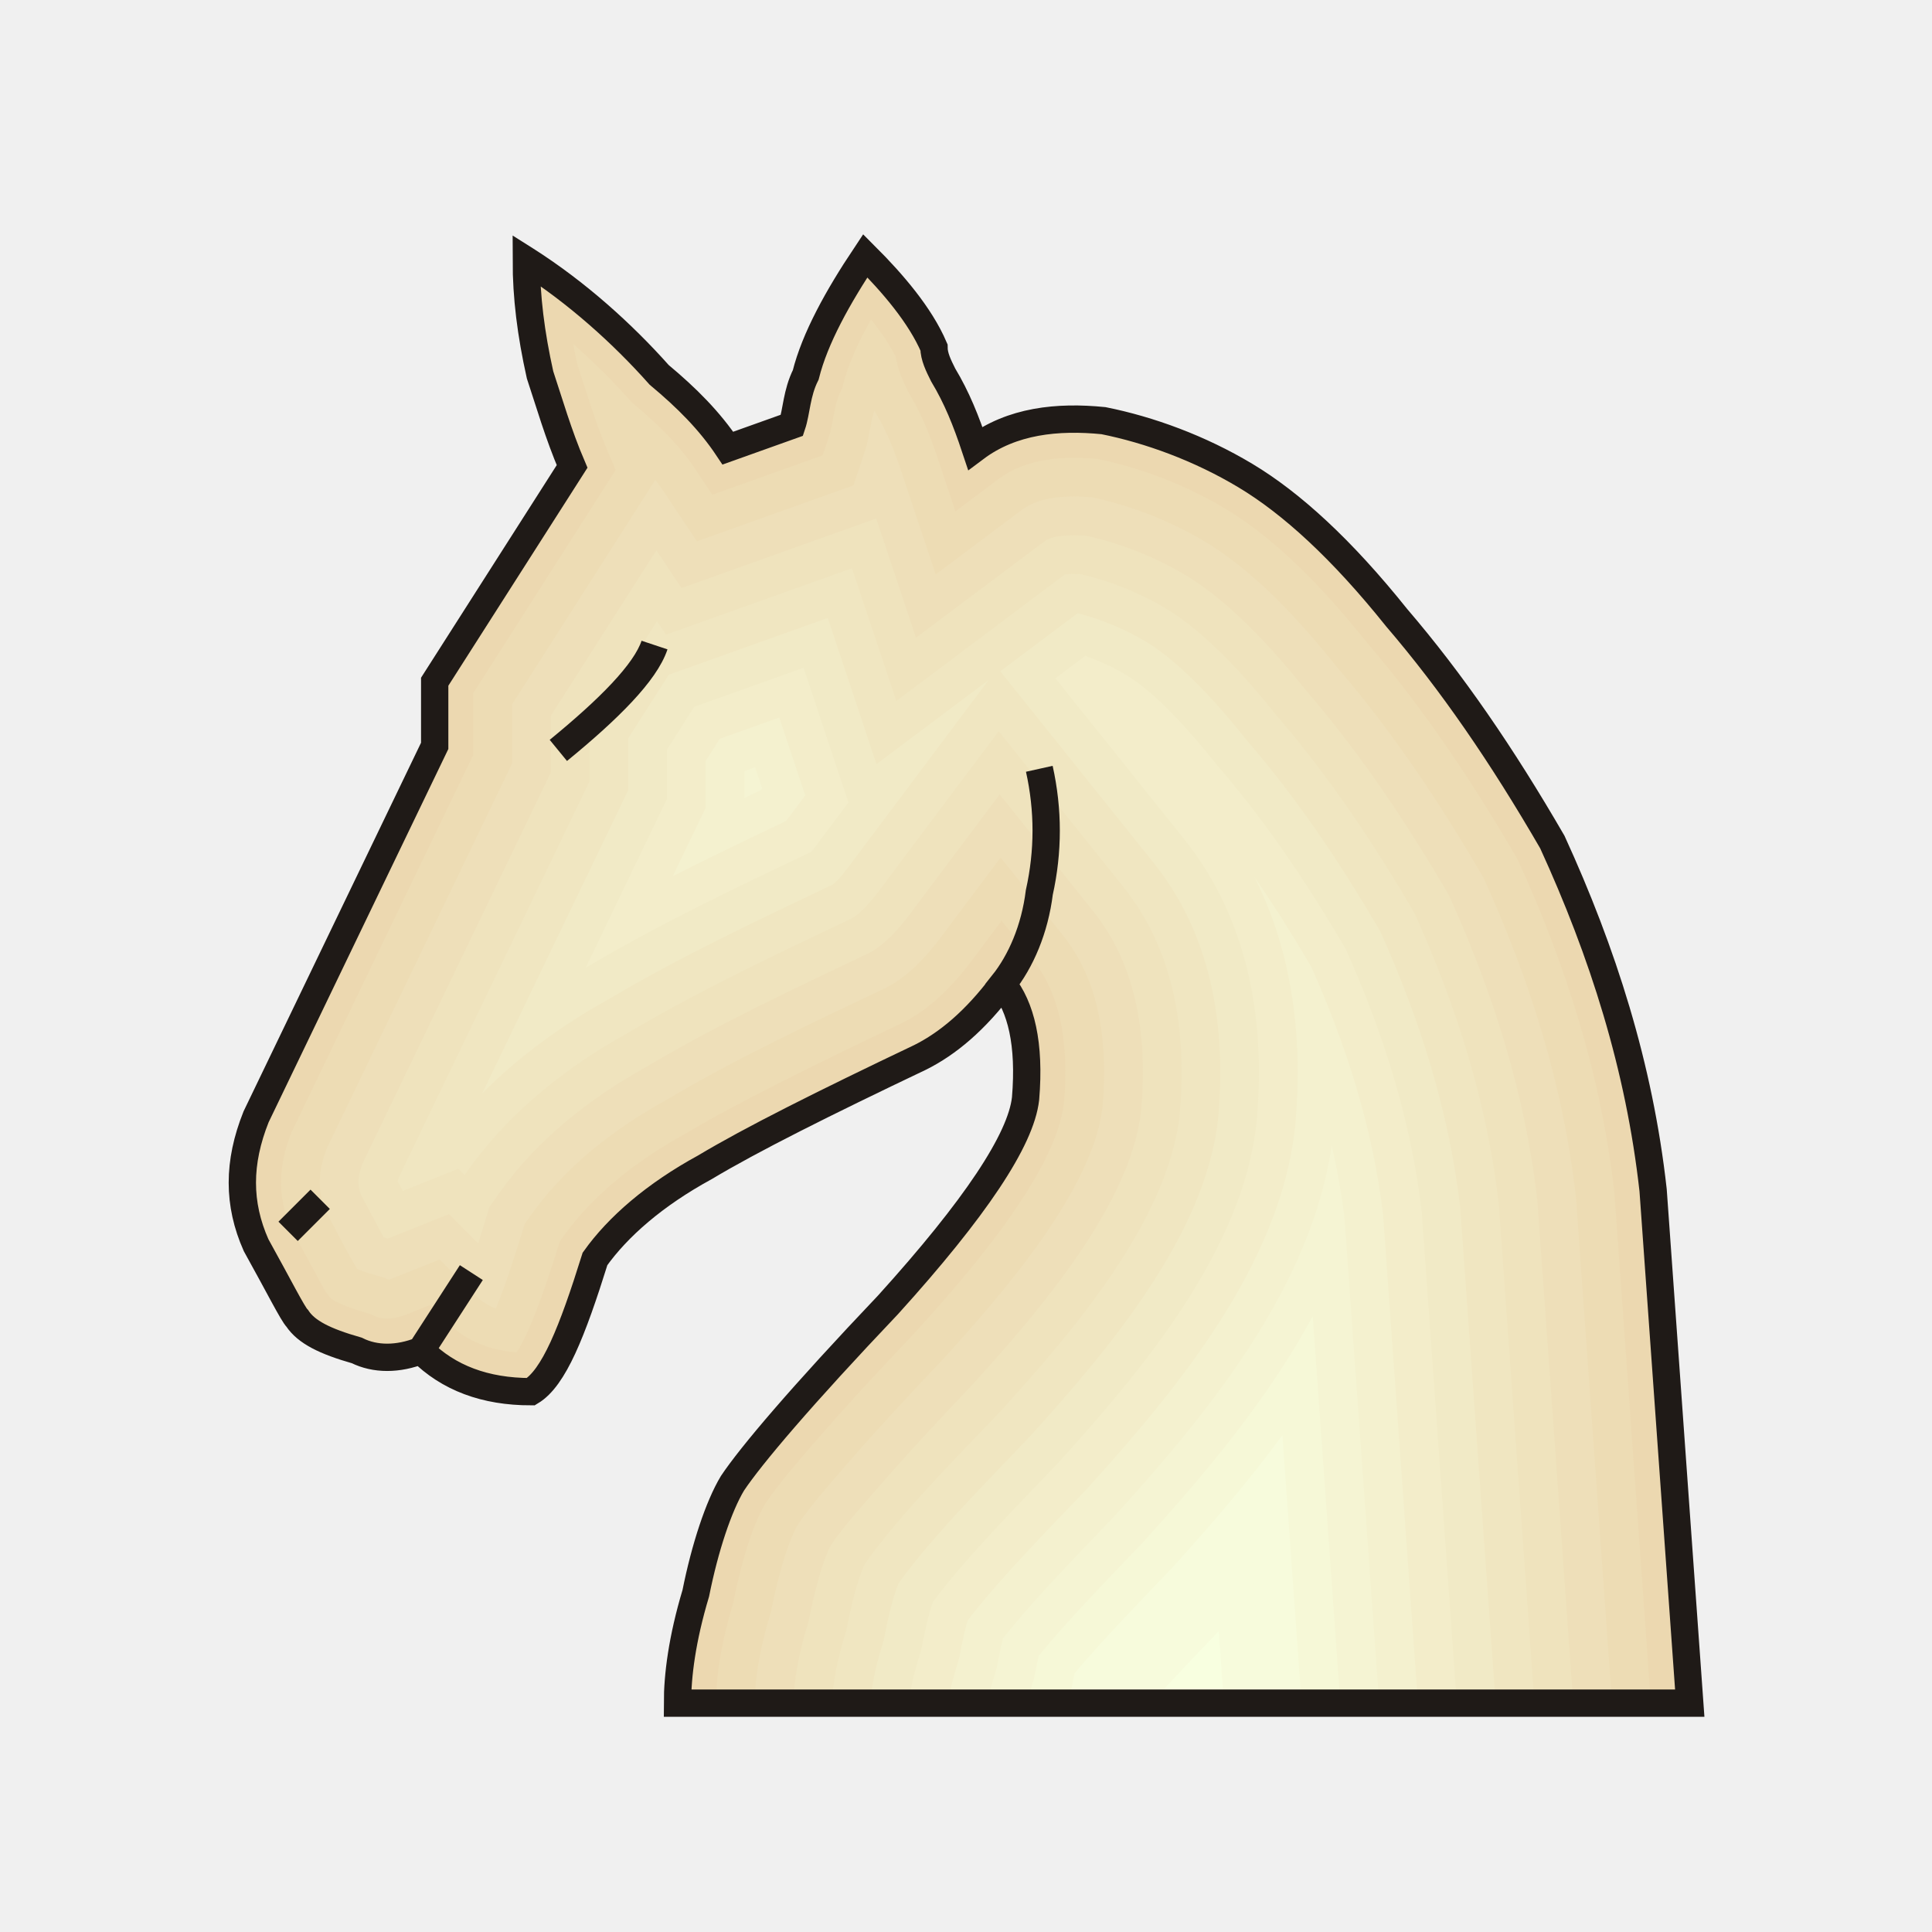
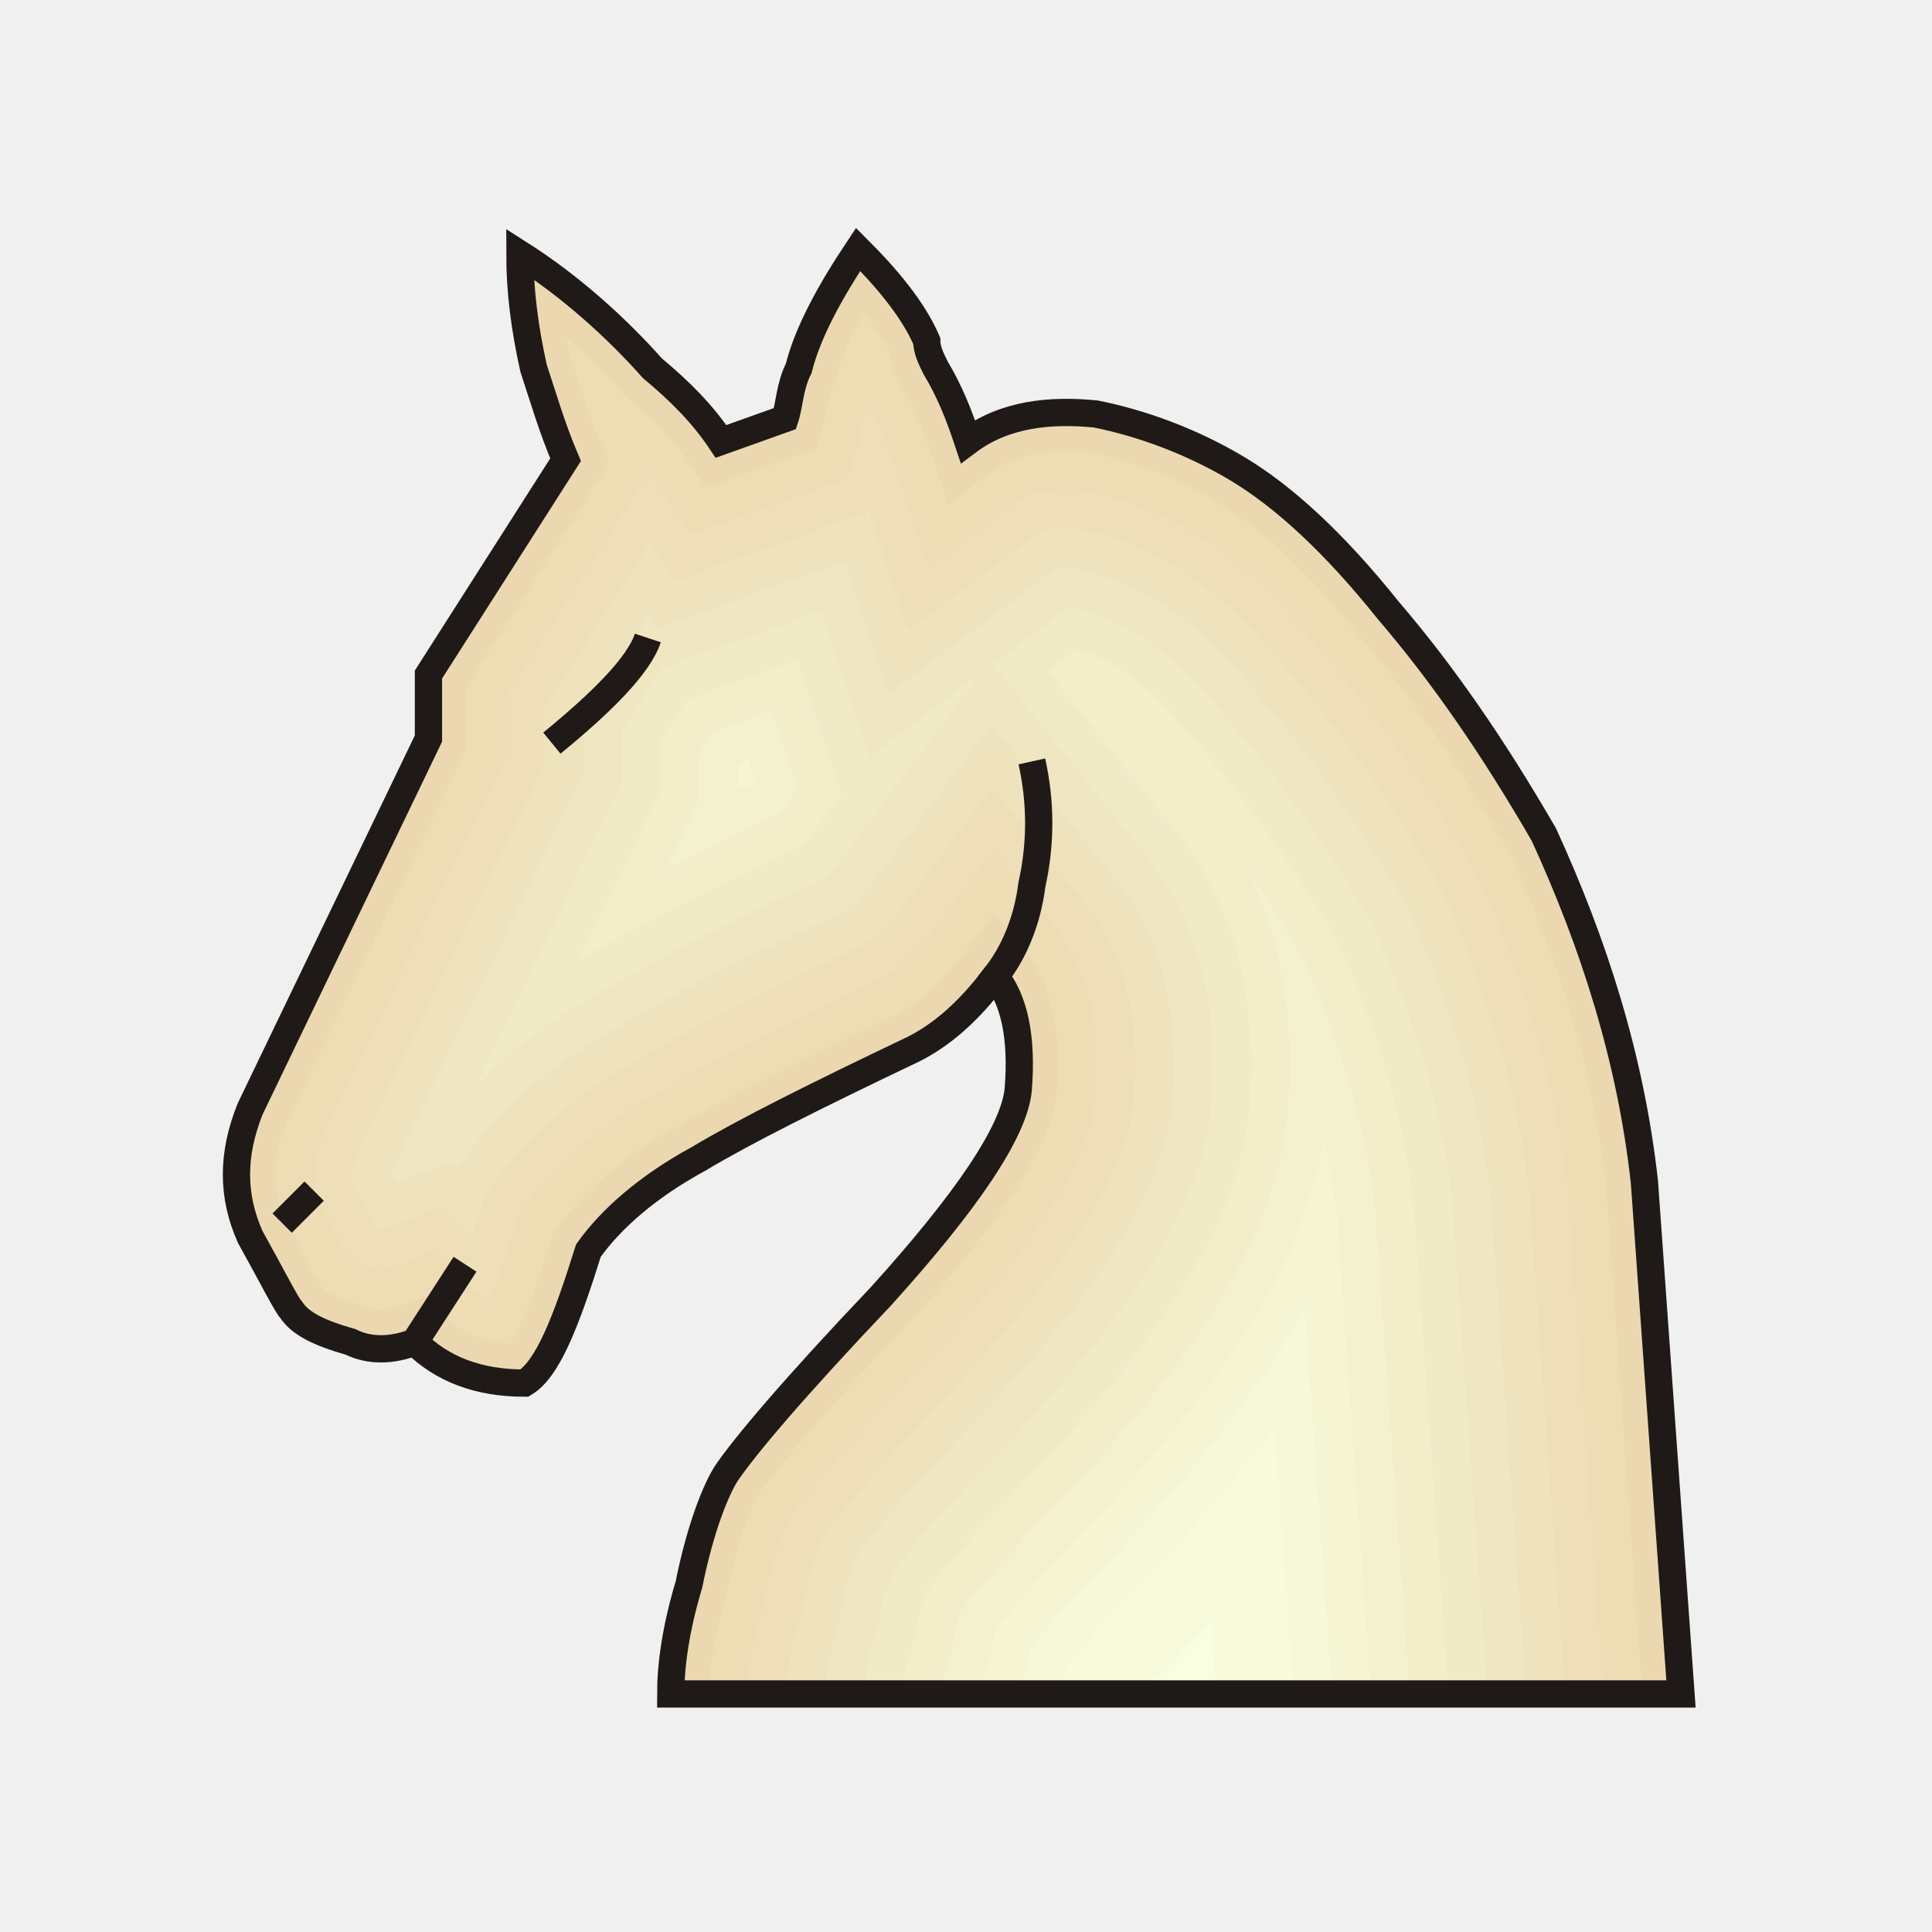
- <svg xmlns="http://www.w3.org/2000/svg" xml:space="preserve" width="99.802mm" height="99.802mm" style="shape-rendering:geometricPrecision; text-rendering:geometricPrecision; image-rendering:optimizeQuality; fill-rule:evenodd; clip-rule:evenodd" viewBox="0 0 99.802 99.802" id="svg5146" version="1.1">
-   <defs id="defs5148">
-     <style type="text/css" id="style5150">
-    
-     .str1 {stroke:white;stroke-width:0.076}
-     .str0 {stroke:#1F1A17;stroke-width:1.411}
-     .fil12 {fill:none}
- 
-     .fil0 {fill:#ECD8B0}
-     .fil1 {fill:#EDDCB4}
-     .fil2 {fill:#EEDFB9}
-     .fil3 {fill:#EFE3BD}
-     .fil4 {fill:#F0E6C1}
-     .fil5 {fill:#F1EAC6}
-     .fil6 {fill:#F3EDCA}
-     .fil7 {fill:#F4F1CF}
-     .fil8 {fill:#F5F4D3}
-     .fil9 {fill:#F6F8D7}
-     .fil10 {fill:#F7FBDC}
-     .fil11 {fill:#F8FFE0}
-    
-   </style>
-   </defs>
-   <g id="Layer_x0020_1">
-     <g id="_57715808">
-       <path id="_57149544" class="fil0" d="M34.995 87.979c0,-1.42 0.237,-3.313 0.946,-5.679 0.473,-2.366 1.183,-4.495 1.893,-5.678 0.946,-1.42 3.549,-4.496 8.044,-9.228 4.496,-4.969 6.862,-8.518 7.098,-10.647 0.237,-2.839 -0.236,-4.732 -1.183,-5.915l0 0c-1.419,1.893 -2.839,3.076 -4.259,3.785 -4.969,2.366 -8.754,4.259 -11.12,5.679 -2.603,1.42 -4.496,3.076 -5.679,4.732 -1.183,3.785 -2.13,6.152 -3.313,6.861 -2.365,0 -4.259,-0.71 -5.678,-2.13l0 0c-1.183,0.473 -2.366,0.473 -3.313,0 -1.657,-0.473 -2.603,-0.946 -3.076,-1.656 -0.237,-0.237 -0.946,-1.657 -2.129,-3.786 -0.946,-2.13 -0.946,-4.259 0,-6.625l9.227 -19.165 0 -3.313 7.098 -11.121c-0.71,-1.656 -1.183,-3.313 -1.656,-4.732 -0.473,-2.13 -0.71,-4.023 -0.71,-5.916 2.602,1.657 4.969,3.786 6.861,5.916 1.42,1.183 2.603,2.365 3.549,3.785l3.312 -1.183c0.236,-0.71 0.236,-1.656 0.71,-2.602 0.474,-1.893 1.656,-4.023 3.076,-6.152 1.42,1.42 2.839,3.076 3.549,4.732 0,0.473 0.237,0.946 0.473,1.42 0.71,1.183 1.183,2.365 1.657,3.785 1.893,-1.42 4.259,-1.656 6.625,-1.42 2.365,0.474 4.968,1.42 7.335,2.84 2.365,1.419 4.968,3.785 7.808,7.335 2.84,3.313 5.442,7.098 8.045,11.594 2.602,5.679 4.496,11.594 5.205,17.982l1.893 26.5 -52.291 0z" />
-       <g id="g5156">
-         <path id="_41546688" class="fil1" d="M85.28 87.979l-1.88 -26.318c-0.675,-6.034 -2.477,-11.737 -4.992,-17.245 -2.286,-3.94 -4.816,-7.749 -7.785,-11.212l-0.022 -0.026 -0.021 -0.026c-1.999,-2.499 -4.507,-5.209 -7.275,-6.869 -2.004,-1.202 -4.309,-2.103 -6.602,-2.574 -1.752,-0.164 -3.672,-0.054 -5.129,1.039l-2.22 1.665 -0.878 -2.632c-0.395,-1.184 -0.83,-2.316 -1.474,-3.389l-0.04 -0.067 -0.035 -0.07c-0.297,-0.596 -0.553,-1.158 -0.646,-1.796 -0.322,-0.661 -0.779,-1.324 -1.284,-1.952 -0.619,1.092 -1.165,2.251 -1.438,3.34l-0.053 0.213 -0.098 0.197c-0.324,0.648 -0.359,1.613 -0.601,2.339l-0.307 0.924 -5.701 2.036 -0.866 -1.3c-0.863,-1.295 -1.975,-2.366 -3.166,-3.358l-0.115 -0.096 -0.1 -0.112c-0.908,-1.022 -1.895,-2.006 -2.942,-2.922 0.066,0.354 0.138,0.708 0.215,1.061 0.498,1.504 0.938,3.015 1.564,4.476l0.417 0.972 -7.353 11.52 0 3.185 -9.395 19.512c-0.665,1.693 -0.765,3.247 -0.039,4.933 0.427,0.771 0.845,1.547 1.266,2.322 0.171,0.315 0.372,0.724 0.575,1.03l0.049 0.049 0.11 0.165c0.213,0.32 1.616,0.744 1.96,0.842l0.179 0.051 0.167 0.083c0.509,0.255 1.171,0.133 1.675,-0.068l1.225 -0.49 0.933 0.933c0.978,0.979 2.199,1.405 3.523,1.514 0.805,-1.147 1.884,-4.596 2.144,-5.429l0.095 -0.305 0.186 -0.26c1.594,-2.232 3.924,-3.998 6.312,-5.306 1.515,-0.907 3.099,-1.733 4.673,-2.532 2.171,-1.103 4.366,-2.161 6.564,-3.208 1.426,-0.717 2.59,-1.926 3.537,-3.188l1.548 -2.065 1.613 2.015c1.621,2.026 1.822,4.845 1.615,7.331l-0.002 0.027 -0.003 0.027c-0.411,3.705 -5.193,9.106 -7.603,11.769l-0.016 0.018 -0.017 0.018c-1.798,1.893 -3.583,3.813 -5.291,5.787 -0.841,0.972 -1.792,2.061 -2.512,3.131 -0.775,1.317 -1.328,3.525 -1.624,5.002l-0.018 0.092 -0.027 0.09c-0.485,1.618 -0.862,3.407 -0.862,5.104l48.285 0z" />
-         <path id="_56987992" class="fil2" d="M83.275 87.979l-1.867 -26.135c-0.651,-5.775 -2.379,-11.235 -4.779,-16.509 -2.211,-3.804 -4.657,-7.485 -7.524,-10.829l-0.044 -0.052 -0.043 -0.053c-1.837,-2.297 -4.196,-4.876 -6.742,-6.404 -1.779,-1.068 -3.831,-1.876 -5.868,-2.308 -1.184,-0.102 -2.656,-0.076 -3.634,0.657l-4.439 3.33 -1.756 -5.265c-0.347,-1.04 -0.726,-2.05 -1.292,-2.992l-0.081 -0.134 -0.037 -0.074c-0.16,0.414 -0.304,1.531 -0.465,2.015l-0.615 1.849 -8.089 2.889 -1.732 -2.599c-0.132,-0.198 -0.271,-0.389 -0.416,-0.576l-7.399 11.592 0 3.058 -9.559 19.854c-0.438,1.141 -0.537,2.127 -0.07,3.266 0.521,0.955 1.055,2.058 1.617,2.974l0.023 0.022 0.003 0.004c0.318,0.143 0.798,0.278 1.062,0.353l0.359 0.102 0.181 0.09c0.066,-0.014 0.143,-0.042 0.189,-0.06l2.45 -0.981 1.865 1.866c0.308,0.308 0.659,0.523 1.037,0.67 0.532,-1.255 1.084,-3.056 1.307,-3.768l0.191 -0.611 0.372 -0.521c1.766,-2.472 4.298,-4.425 6.945,-5.879 3.576,-2.139 7.587,-4.008 11.35,-5.8 1.125,-0.571 2.073,-1.599 2.818,-2.592l3.097 -4.13 3.226 4.03c1.967,2.457 2.299,5.715 2.046,8.747l-0.005 0.054 -0.006 0.054c-0.477,4.307 -5.303,9.791 -8.107,12.89l-0.033 0.036 -0.034 0.035c-1.776,1.87 -3.54,3.768 -5.228,5.719 -0.771,0.891 -1.662,1.903 -2.329,2.886 -0.627,1.098 -1.117,3.129 -1.358,4.332l-0.037 0.184 -0.054 0.18c-0.427,1.425 -0.778,3.034 -0.778,4.53l44.28 0z" />
-         <path id="_42679336" class="fil3" d="M81.27 87.979l-1.853 -25.951c-0.627,-5.516 -2.281,-10.733 -4.566,-15.773 -2.136,-3.667 -4.498,-7.221 -7.263,-10.446l-0.066 -0.077 -0.064 -0.08c-1.674,-2.092 -3.887,-4.544 -6.209,-5.938 -1.552,-0.931 -3.348,-1.646 -5.126,-2.038 -0.652,-0.047 -1.703,-0.059 -2.146,0.273l-6.659 4.996 -2.055 -6.161 -10.058 3.592 -1.298 -1.948 -5.451 8.54 0 2.93 -9.722 20.191c-0.219,0.583 -0.302,1.046 -0.09,1.626 0.39,0.719 0.776,1.481 1.179,2.202 0.076,0.022 0.15,0.043 0.218,0.063l3.15 -1.261 1.511 1.511c0.121,-0.386 0.227,-0.732 0.308,-0.992l0.286 -0.916 0.558 -0.781c1.937,-2.712 4.675,-4.852 7.577,-6.452 3.616,-2.16 7.656,-4.047 11.46,-5.858 0.817,-0.422 1.567,-1.283 2.104,-1.999l4.646 -6.195 4.839 6.045c2.308,2.883 2.776,6.591 2.478,10.163l-0.007 0.081 -0.009 0.081c-0.542,4.885 -5.428,10.492 -8.612,14.012l-0.049 0.054 -0.05 0.053c-1.755,1.847 -3.498,3.723 -5.166,5.65 -0.698,0.807 -1.524,1.738 -2.139,2.631 -0.482,0.891 -0.913,2.737 -1.1,3.671l-0.055 0.276 -0.081 0.27c-0.369,1.23 -0.693,2.663 -0.693,3.955l40.275 0z" />
-         <path id="_55533456" class="fil4" d="M79.265 87.979l-1.84 -25.766c-0.603,-5.258 -2.183,-10.232 -4.354,-15.04 -2.061,-3.53 -4.339,-6.956 -7.002,-10.063l-0.088 -0.103 -0.085 -0.106c-1.507,-1.884 -3.582,-4.215 -5.676,-5.472 -1.327,-0.796 -2.866,-1.417 -4.389,-1.769 -0.277,-0.016 -0.603,-0.022 -0.823,0.015l-8.71 6.535 -2.286 -6.856 -9.605 3.43 -0.464 -0.696 -3.487 5.464 0 2.803 -9.873 20.505c-0.018,0.051 -0.034,0.104 -0.046,0.153 0.09,0.168 0.18,0.338 0.271,0.507l2.866 -1.147 0.326 0.326 0.228 -0.319c2.107,-2.95 5.051,-5.28 8.209,-7.024 3.654,-2.179 7.719,-4.084 11.56,-5.913 0.493,-0.267 1.086,-0.992 1.399,-1.41l6.194 -8.261 6.452 8.061c2.643,3.301 3.252,7.477 2.91,11.579l-0.009 0.108 -0.012 0.108c-0.604,5.443 -5.566,11.209 -9.117,15.133l-0.065 0.072 -0.067 0.07c-2.061,2.169 -5.262,5.376 -7.013,7.899 -0.39,0.814 -0.714,2.236 -0.88,3.067l-0.074 0.368 -0.108 0.36c-0.309,1.032 -0.609,2.294 -0.609,3.381l36.27 0z" />
-         <path id="_56601232" class="fil5" d="M77.26 87.979l-1.827 -25.581c-0.579,-4.999 -2.084,-9.733 -4.142,-14.307 -1.986,-3.394 -4.179,-6.691 -6.741,-9.68l-0.111 -0.129 -0.106 -0.133c-1.338,-1.672 -3.281,-3.889 -5.144,-5.006 -1.064,-0.638 -2.296,-1.151 -3.521,-1.465l-3.997 2.998 7.929 9.906c2.975,3.716 3.728,8.367 3.341,12.995l-0.011 0.136 -0.015 0.135c-0.664,5.986 -5.715,11.937 -9.622,16.255l-0.081 0.09 -0.084 0.088c-1.953,2.056 -4.987,5.092 -6.707,7.502 -0.299,0.718 -0.535,1.778 -0.676,2.479l-0.092 0.46 -0.135 0.45c-0.249,0.829 -0.525,1.93 -0.525,2.806l32.265 0zm-26.19 -52.851l-5.793 4.346 -2.518 -7.55 -8.212 2.933 -2.092 3.278 0 2.675 -7.547 15.675c1.914,-1.935 4.16,-3.553 6.531,-4.866 3.668,-2.185 7.731,-4.096 11.589,-5.933 0.251,-0.188 0.595,-0.628 0.766,-0.855l7.277 -9.704z" />
-         <path id="_56990032" class="fil6" d="M75.254 87.979l-1.814 -25.394c-0.555,-4.742 -1.986,-9.235 -3.931,-13.577 -1.911,-3.257 -4.019,-6.427 -6.479,-9.296l-0.133 -0.155 -0.128 -0.159c-1.163,-1.455 -2.986,-3.566 -4.611,-4.541 -0.641,-0.385 -1.362,-0.718 -2.1,-0.974l-1.538 1.154 6.639 8.295c3.304,4.128 4.203,9.261 3.773,14.411l-0.014 0.163 -0.018 0.162c-0.722,6.515 -5.873,12.675 -10.127,17.376l-0.098 0.108 -0.1 0.106c-1.9,2 -4.654,4.762 -6.384,7.095 -0.212,0.594 -0.377,1.347 -0.488,1.901l-0.111 0.552 -0.162 0.539c-0.186,0.619 -0.441,1.575 -0.441,2.232l28.26 0zm-31.426 -46.528l-2.32 -6.957 -5.644 2.016 -1.41 2.209 0 2.548 -4.2 8.724c0.062,-0.035 0.125,-0.07 0.187,-0.105 3.626,-2.158 7.621,-4.051 11.442,-5.869 0.112,-0.122 0.225,-0.271 0.309,-0.384l1.635 -2.181z" />
-         <path id="_41732600" class="fil7" d="M73.249 87.979l-1.8 -25.206c-0.53,-4.484 -1.888,-8.738 -3.72,-12.848 -0.924,-1.571 -1.896,-3.123 -2.935,-4.627 1.954,3.853 2.5,8.217 2.134,12.611l-0.016 0.19 -0.021 0.189c-0.78,7.034 -6.039,13.422 -10.632,18.498l-0.114 0.126 -0.117 0.123c-1.823,1.919 -4.324,4.436 -6.037,6.666 -0.135,0.445 -0.242,0.944 -0.323,1.345l-0.129 0.644 -0.189 0.629c-0.136,0.453 -0.336,1.171 -0.356,1.657l24.254 0zm-31.65 -46.889l-1.342 -4.025 -3.075 1.098 -0.727 1.14 0 2.42 -1.703 3.537c1.947,-0.987 3.922,-1.93 5.86,-2.853l0.988 -1.317z" />
-         <path id="_57429800" class="fil8" d="M71.244 87.979l-1.787 -25.016c-0.153,-1.281 -0.378,-2.542 -0.664,-3.786 -1.068,7.268 -6.271,13.67 -11.05,18.952l-0.13 0.144 -0.134 0.141c-1.73,1.821 -3.997,4.11 -5.668,6.217 -0.071,0.277 -0.131,0.561 -0.181,0.81l-0.147 0.736 -0.216 0.719c-0.093,0.309 -0.216,0.735 -0.262,1.083l20.24 0zm-31.873 -47.25l-0.365 -1.093 -0.507 0.181 -0.045 0.07 0 1.334c0.285,-0.136 0.569,-0.272 0.853,-0.407l0.064 -0.085z" />
-         <path id="_56989456" class="fil9" d="M69.239 87.979l-1.427 -19.986c-2.275,4.217 -5.474,8.038 -8.586,11.478l-0.147 0.162 -0.15 0.159c-1.623,1.709 -3.67,3.783 -5.278,5.75 -0.022,0.1 -0.042,0.198 -0.06,0.292l-0.166 0.829 -0.243 0.809c-0.046,0.153 -0.099,0.332 -0.141,0.508l16.197 0z" />
-         <path id="_40867696" class="fil10" d="M67.234 87.979l-0.988 -13.839c-1.726,2.351 -3.635,4.57 -5.537,6.672l-0.163 0.18 -0.167 0.176c-1.507,1.587 -3.346,3.457 -4.87,5.272l-0.141 0.705 -0.25 0.833 12.116 0z" />
-         <path id="_57488720" class="fil10" d="M65.229 87.979l-0.613 -8.581c-0.797,0.938 -1.61,1.856 -2.424,2.756l-0.179 0.198 -0.184 0.194c-1.389,1.462 -3.035,3.143 -4.462,4.803l-0.056 0.281 -0.104 0.348 8.023 0z" />
-         <path id="_56348504" class="fil11" d="M63.224 87.979l-0.266 -3.719c-1.109,1.162 -2.341,2.436 -3.481,3.719l3.747 0z" />
+ <svg xmlns="http://www.w3.org/2000/svg" width="100px" height="100px" viewBox="0 0 100 100" version="1.1">
+   <g id="画板" stroke="none" stroke-width="1" fill="none" fill-rule="evenodd">
+     <g id="wn" transform="translate(12.2392, 12.9099)">
+       <path d="M22.477,74.768 C22.477,73.349 22.714,71.456 23.424,69.09 C23.897,66.724 24.607,64.595 25.317,63.411 C26.264,61.992 28.866,58.916 33.361,54.183 C37.857,49.215 40.223,45.665 40.459,43.536 C40.696,40.697 40.223,38.804 39.276,37.621 L39.276,37.621 C37.857,39.514 36.437,40.697 35.017,41.406 C30.049,43.773 26.264,45.665 23.897,47.085 C21.294,48.505 19.401,50.161 18.218,51.818 C17.035,55.603 16.089,57.969 14.906,58.679 C12.54,58.679 10.647,57.969 9.228,56.55 L9.228,56.55 C8.045,57.023 6.861,57.023 5.915,56.55 C4.258,56.077 3.312,55.603 2.839,54.894 C2.603,54.657 1.893,53.237 0.71,51.108 C-0.237,48.978 -0.237,46.849 0.71,44.483 L9.937,25.318 L9.937,22.005 L17.035,10.884 C16.326,9.228 15.852,7.572 15.379,6.152 C14.906,4.023 14.67,2.13 14.67,0.237 C17.272,1.893 19.638,4.023 21.531,6.152 C22.951,7.335 24.134,8.518 25.08,9.938 L28.393,8.755 C28.629,8.045 28.629,7.099 29.102,6.152 C29.576,4.259 30.759,2.13 32.178,1.42108547e-14 C33.598,1.42 35.017,3.076 35.728,4.732 C35.728,5.205 35.965,5.679 36.201,6.152 C36.911,7.335 37.384,8.518 37.857,9.938 C39.75,8.518 42.116,8.282 44.482,8.518 C46.848,8.992 49.451,9.938 51.817,11.358 C54.183,12.777 56.786,15.143 59.625,18.692 C62.465,22.005 65.067,25.791 67.67,30.286 C70.272,35.965 72.166,41.88 72.875,48.268 L74.768,74.768 L22.477,74.768 L22.477,74.768 Z" id="_57149544" fill="#ECD8B0" />
+       <g id="g5156" transform="translate(2.0003, 3.2973)">
+         <path d="M70.762,71.471 L68.883,45.153 C68.208,39.119 66.406,33.416 63.891,27.909 C61.605,23.968 59.074,20.16 56.106,16.697 L56.084,16.671 L56.063,16.645 C54.064,14.146 51.555,11.436 48.788,9.775 C46.784,8.573 44.479,7.672 42.186,7.201 C40.434,7.037 38.515,7.147 37.057,8.24 L34.837,9.905 L33.96,7.273 C33.565,6.089 33.13,4.957 32.485,3.885 L32.445,3.817 L32.41,3.748 C32.113,3.151 31.858,2.59 31.765,1.952 C31.443,1.29 30.986,0.628 30.48,0 C29.861,1.092 29.315,2.251 29.042,3.34 L28.989,3.554 L28.891,3.75 C28.567,4.398 28.532,5.363 28.29,6.089 L27.983,7.013 L22.282,9.049 L21.416,7.75 C20.553,6.455 19.441,5.384 18.25,4.392 L18.135,4.296 L18.036,4.184 C17.128,3.162 16.141,2.177 15.094,1.261 C15.16,1.615 15.232,1.969 15.31,2.323 C15.808,3.827 16.247,5.338 16.873,6.799 L17.29,7.771 L9.937,19.292 L9.937,22.477 L0.542,41.989 C-0.123,43.682 -0.222,45.236 0.504,46.922 C0.931,47.693 1.349,48.468 1.77,49.243 C1.94,49.558 2.142,49.968 2.345,50.274 L2.393,50.322 L2.503,50.487 C2.716,50.807 4.12,51.231 4.464,51.329 L4.643,51.38 L4.81,51.464 C5.318,51.718 5.98,51.597 6.484,51.395 L7.709,50.905 L8.642,51.838 C9.62,52.817 10.841,53.244 12.165,53.352 C12.97,52.205 14.049,48.757 14.309,47.924 L14.405,47.618 L14.59,47.358 C16.184,45.126 18.514,43.36 20.903,42.052 C22.417,41.145 24.002,40.319 25.575,39.52 C27.746,38.418 29.941,37.359 32.139,36.312 C33.565,35.595 34.729,34.386 35.676,33.124 L37.224,31.059 L38.837,33.074 C40.459,35.1 40.66,37.919 40.452,40.405 L40.45,40.432 L40.447,40.459 C40.036,44.164 35.254,49.565 32.844,52.228 L32.828,52.246 L32.811,52.264 C31.013,54.156 29.229,56.077 27.52,58.051 C26.679,59.023 25.728,60.112 25.008,61.182 C24.233,62.499 23.68,64.707 23.384,66.185 L23.366,66.277 L23.339,66.367 C22.854,67.985 22.477,69.774 22.477,71.471 L70.762,71.471 L70.762,71.471 Z" id="_41546688" fill="#EDDCB4" />
+         <path d="M68.757,71.471 L66.891,45.336 C66.239,39.561 64.512,34.101 62.112,28.828 C59.901,25.024 57.454,21.343 54.588,17.998 L54.543,17.947 L54.501,17.894 C52.664,15.597 50.305,13.018 47.759,11.49 C45.98,10.423 43.928,9.614 41.891,9.183 C40.707,9.081 39.234,9.107 38.257,9.84 L33.818,13.171 L32.062,7.906 C31.716,6.866 31.336,5.856 30.771,4.914 L30.69,4.78 L30.653,4.706 C30.493,5.119 30.349,6.236 30.188,6.72 L29.573,8.569 L21.484,11.458 L19.752,8.859 C19.62,8.662 19.481,8.47 19.336,8.283 L11.937,19.875 L11.937,22.933 L2.378,42.787 C1.94,43.928 1.841,44.914 2.308,46.052 C2.829,47.008 3.362,48.11 3.925,49.026 L3.948,49.048 L3.95,49.052 C4.269,49.196 4.748,49.33 5.012,49.406 L5.371,49.508 L5.552,49.599 C5.618,49.584 5.695,49.557 5.741,49.539 L8.191,48.558 L10.056,50.425 C10.365,50.733 10.716,50.948 11.093,51.095 C11.625,49.84 12.178,48.039 12.4,47.327 L12.591,46.716 L12.963,46.196 C14.729,43.723 17.261,41.771 19.908,40.317 C23.484,38.178 27.495,36.308 31.258,34.517 C32.382,33.945 33.331,32.918 34.076,31.924 L37.173,27.794 L40.399,31.824 C42.365,34.281 42.698,37.539 42.445,40.571 L42.441,40.625 L42.435,40.679 C41.957,44.987 37.132,50.47 34.327,53.57 L34.295,53.606 L34.261,53.641 C32.485,55.511 30.721,57.409 29.033,59.36 C28.262,60.251 27.371,61.263 26.704,62.246 C26.076,63.344 25.586,65.375 25.346,66.577 L25.309,66.761 L25.255,66.941 C24.828,68.366 24.477,69.975 24.477,71.471 L68.757,71.471 L68.757,71.471 Z" id="_56987992" fill="#EEDFB9" />
+         <path d="M66.752,71.471 L64.899,45.52 C64.272,40.004 62.618,34.787 60.333,29.747 C58.196,26.079 55.834,22.526 53.069,19.3 L53.003,19.223 L52.939,19.143 C51.265,17.051 49.052,14.599 46.73,13.205 C45.177,12.274 43.382,11.559 41.603,11.167 C40.951,11.12 39.9,11.108 39.457,11.44 L32.798,16.436 L30.744,10.274 L20.686,13.867 L19.388,11.919 L13.937,20.459 L13.937,23.39 L4.215,43.581 C3.997,44.163 3.913,44.627 4.125,45.207 C4.515,45.926 4.901,46.688 5.304,47.409 C5.381,47.431 5.455,47.452 5.523,47.472 L8.673,46.211 L10.183,47.722 C10.305,47.336 10.41,46.99 10.491,46.731 L10.778,45.814 L11.335,45.033 C13.272,42.322 16.01,40.181 18.912,38.582 C22.529,36.422 26.568,34.534 30.372,32.723 C31.188,32.301 31.939,31.44 32.476,30.724 L37.121,24.529 L41.96,30.574 C44.268,33.457 44.736,37.166 44.438,40.737 L44.432,40.819 L44.423,40.9 C43.881,45.785 38.995,51.392 35.81,54.912 L35.761,54.966 L35.711,55.019 C33.956,56.866 32.213,58.741 30.545,60.668 C29.847,61.475 29.022,62.407 28.406,63.299 C27.924,64.191 27.494,66.036 27.307,66.97 L27.251,67.246 L27.17,67.516 C26.802,68.745 26.477,70.178 26.477,71.471 L66.752,71.471 L66.752,71.471 Z" id="_42679336" fill="#EFE3BD" />
+         <path d="M64.747,71.471 L62.907,45.705 C62.304,40.447 60.724,35.472 58.553,30.665 C56.492,27.135 54.214,23.709 51.551,20.602 L51.462,20.499 L51.377,20.392 C49.87,18.508 47.795,16.177 45.701,14.92 C44.374,14.124 42.835,13.503 41.312,13.151 C41.035,13.135 40.709,13.129 40.489,13.166 L31.779,19.701 L29.493,12.845 L19.888,16.276 L19.424,15.58 L15.937,21.043 L15.937,23.846 L6.064,44.351 C6.047,44.402 6.03,44.455 6.018,44.504 C6.109,44.672 6.199,44.841 6.289,45.011 L9.155,43.864 L9.48,44.19 L9.708,43.871 C11.815,40.921 14.759,38.591 17.917,36.847 C21.57,34.668 25.635,32.763 29.477,30.934 C29.969,30.668 30.562,29.942 30.876,29.524 L37.07,21.264 L43.522,29.325 C46.164,32.626 46.774,36.802 46.431,40.904 L46.422,41.012 L46.41,41.12 C45.807,46.563 40.844,52.329 37.293,56.254 L37.228,56.325 L37.161,56.396 C35.1,58.565 31.899,61.772 30.148,64.295 C29.758,65.109 29.434,66.531 29.268,67.362 L29.194,67.731 L29.086,68.09 C28.777,69.122 28.477,70.384 28.477,71.471 L64.747,71.471 L64.747,71.471 Z" id="_55533456" fill="#F0E6C1" />
+         <path d="M62.742,71.471 L60.915,45.891 C60.336,40.891 58.831,36.157 56.773,31.583 C54.787,28.189 52.594,24.892 50.032,21.904 L49.922,21.774 L49.815,21.642 C48.478,19.969 46.534,17.753 44.672,16.635 C43.608,15.997 42.375,15.485 41.151,15.17 L37.154,18.169 L45.083,28.075 C48.058,31.791 48.811,36.442 48.425,41.07 L48.413,41.205 L48.398,41.341 C47.735,47.326 42.683,53.277 38.776,57.595 L38.695,57.685 L38.611,57.773 C36.658,59.83 33.624,62.865 31.904,65.276 C31.606,65.994 31.369,67.054 31.229,67.755 L31.137,68.215 L31.002,68.665 C30.753,69.494 30.477,70.595 30.477,71.471 L62.742,71.471 L62.742,71.471 Z M36.552,18.62 L30.76,22.966 L28.242,15.416 L20.029,18.349 L17.937,21.627 L17.937,24.302 L10.39,39.978 C12.304,38.043 14.55,36.425 16.92,35.112 C20.588,32.927 24.652,31.016 28.51,29.18 C28.76,28.992 29.105,28.552 29.275,28.325 L36.552,18.62 L36.552,18.62 Z" id="_56601232" fill="#F1EAC6" />
+         <path d="M60.737,71.471 L58.923,46.078 C58.369,41.336 56.937,36.843 54.993,32.501 C53.082,29.244 50.973,26.074 48.514,23.205 L48.381,23.05 L48.253,22.891 C47.09,21.436 45.267,19.325 43.643,18.35 C43.001,17.965 42.281,17.632 41.543,17.376 L40.005,18.53 L46.644,26.825 C49.949,30.953 50.847,36.086 50.418,41.236 L50.404,41.399 L50.386,41.561 C49.664,48.076 44.513,54.236 40.259,58.937 L40.162,59.045 L40.061,59.151 C38.162,61.151 35.408,63.913 33.678,66.246 C33.466,66.84 33.301,67.594 33.19,68.147 L33.079,68.7 L32.918,69.239 C32.732,69.858 32.477,70.814 32.477,71.471 L60.737,71.471 L60.737,71.471 Z M29.311,24.944 L26.991,17.986 L21.347,20.002 L19.937,22.211 L19.937,24.759 L15.737,33.483 C15.799,33.447 15.861,33.413 15.924,33.378 C19.55,31.221 23.545,29.327 27.366,27.509 C27.478,27.387 27.59,27.238 27.675,27.125 L29.311,24.944 L29.311,24.944 Z" id="_56990032" fill="#F3EDCA" />
+         <path d="M58.732,71.471 L56.932,46.266 C56.402,41.781 55.044,37.528 53.212,33.418 C52.288,31.846 51.316,30.295 50.277,28.791 C52.232,32.645 52.777,37.008 52.411,41.402 L52.395,41.592 L52.374,41.781 C51.594,48.815 46.335,55.203 41.742,60.279 L41.628,60.405 L41.511,60.528 C39.688,62.447 37.187,64.964 35.474,67.195 C35.339,67.639 35.232,68.138 35.151,68.54 L35.022,69.184 L34.833,69.814 C34.697,70.267 34.497,70.985 34.478,71.471 L58.732,71.471 L58.732,71.471 Z M27.082,24.582 L25.74,20.557 L22.664,21.655 L21.937,22.795 L21.937,25.215 L20.234,28.752 C22.181,27.765 24.156,26.822 26.094,25.899 L27.082,24.582 L27.082,24.582 Z" id="_41732600" fill="#F4F1CF" />
+         <path d="M56.727,71.471 L54.94,46.455 C54.787,45.174 54.562,43.913 54.276,42.669 C53.208,49.936 48.005,56.339 43.225,61.621 L43.095,61.765 L42.961,61.906 C41.231,63.727 38.964,66.016 37.293,68.123 C37.222,68.4 37.162,68.684 37.112,68.933 L36.965,69.669 L36.749,70.388 C36.656,70.697 36.533,71.123 36.487,71.471 L56.727,71.471 L56.727,71.471 Z M24.853,24.221 L24.489,23.127 L23.982,23.308 L23.937,23.379 L23.937,24.712 C24.222,24.576 24.506,24.441 24.79,24.305 L24.853,24.221 L24.853,24.221 Z" id="_57429800" fill="#F5F4D3" />
+         <path d="M54.722,71.471 L53.294,51.485 C51.019,55.702 47.821,59.523 44.708,62.963 L44.562,63.125 L44.411,63.283 C42.788,64.992 40.741,67.066 39.134,69.033 C39.112,69.134 39.092,69.232 39.073,69.325 L38.907,70.154 L38.665,70.963 C38.619,71.116 38.566,71.295 38.524,71.471 L54.722,71.471 L54.722,71.471 Z" id="_56989456" fill="#F6F8D7" />
+         <path d="M52.717,71.471 L51.728,57.633 C50.002,59.983 48.094,62.202 46.191,64.305 L46.029,64.485 L45.861,64.661 C44.354,66.248 42.515,68.118 40.991,69.933 L40.85,70.638 L40.6,71.471 L52.717,71.471 Z" id="_40867696" fill="#F7FBDC" />
+         <path d="M50.712,71.471 L50.099,62.89 C49.301,63.828 48.489,64.746 47.674,65.647 L47.495,65.845 L47.311,66.038 C45.922,67.5 44.276,69.181 42.849,70.841 L42.793,71.123 L42.688,71.471 L50.712,71.471 L50.712,71.471 Z" id="_57488720" fill="#F7FBDC" />
+         <path d="M48.706,71.471 L48.441,67.752 C47.332,68.915 46.1,70.189 44.96,71.471 L48.706,71.471 Z" id="_56348504" fill="#F8FFE0" />
      </g>
-       <path id="_56980280" class="fil12 str0" d="M27.187 13.447c0,1.893 0.236,3.786 0.71,5.916 0.473,1.419 0.946,3.076 1.656,4.732l-7.098 11.121 0 3.313 -9.227 19.165c-0.946,2.366 -0.946,4.495 0,6.625 1.183,2.129 1.893,3.549 2.129,3.786 0.473,0.71 1.419,1.183 3.076,1.656 0.946,0.473 2.13,0.473 3.313,0l2.602 -4.022 -2.602 4.022c1.419,1.42 3.313,2.13 5.678,2.13 1.183,-0.71 2.13,-3.076 3.313,-6.861 1.183,-1.657 3.076,-3.313 5.679,-4.732 2.366,-1.42 6.152,-3.313 11.12,-5.679 1.42,-0.71 2.84,-1.893 4.259,-3.785 0.947,-1.183 1.657,-2.839 1.893,-4.732 0.473,-2.129 0.473,-4.258 0,-6.388 0.473,2.13 0.473,4.259 0,6.388 -0.237,1.893 -0.946,3.549 -1.893,4.732 0.947,1.183 1.42,3.076 1.183,5.915 -0.236,2.13 -2.602,5.679 -7.098,10.647 -4.496,4.732 -7.098,7.808 -8.044,9.228 -0.71,1.183 -1.42,3.312 -1.893,5.678 -0.71,2.366 -0.946,4.259 -0.946,5.679l52.291 0 -1.893 -26.5c-0.71,-6.388 -2.603,-12.303 -5.205,-17.982 -2.603,-4.496 -5.205,-8.281 -8.045,-11.594 -2.839,-3.549 -5.442,-5.916 -7.808,-7.335 -2.366,-1.42 -4.969,-2.366 -7.335,-2.84 -2.366,-0.236 -4.732,0 -6.625,1.42 -0.473,-1.42 -0.946,-2.602 -1.657,-3.785 -0.236,-0.473 -0.473,-0.947 -0.473,-1.42 -0.71,-1.657 -2.129,-3.313 -3.549,-4.732 -1.42,2.13 -2.602,4.259 -3.076,6.152 -0.473,0.946 -0.473,1.893 -0.71,2.602l-3.312 1.183c-0.946,-1.42 -2.13,-2.602 -3.549,-3.785 -1.893,-2.13 -4.259,-4.259 -6.861,-5.916zm1.656 25.317c2.603,-2.13 4.496,-4.022 4.968,-5.442 -0.473,1.42 -2.365,3.313 -4.968,5.442zm-13.96 24.844l1.657 -1.656 -1.657 1.656z" />
+       <path d="M14.67,0.237 C14.67,2.13 14.906,4.023 15.379,6.152 C15.852,7.572 16.326,9.228 17.035,10.884 L9.937,22.005 L9.937,25.318 L0.71,44.483 C-0.237,46.849 -0.237,48.978 0.71,51.108 C1.893,53.237 2.603,54.657 2.839,54.894 C3.312,55.603 4.258,56.077 5.915,56.55 C6.861,57.023 8.045,57.023 9.228,56.55 L11.83,52.527 L9.228,56.55 C10.647,57.969 12.54,58.679 14.906,58.679 C16.089,57.969 17.035,55.603 18.218,51.818 C19.401,50.161 21.294,48.505 23.897,47.085 C26.264,45.665 30.049,43.773 35.017,41.406 C36.437,40.697 37.857,39.514 39.276,37.621 C40.223,36.438 40.933,34.782 41.17,32.889 C41.643,30.759 41.643,28.63 41.17,26.5 C41.643,28.63 41.643,30.759 41.17,32.889 C40.933,34.782 40.223,36.438 39.276,37.621 C40.223,38.804 40.696,40.697 40.459,43.536 C40.223,45.665 37.857,49.215 33.361,54.183 C28.866,58.916 26.264,61.992 25.317,63.411 C24.607,64.595 23.897,66.724 23.424,69.09 C22.714,71.456 22.477,73.349 22.477,74.768 L74.768,74.768 L72.875,48.268 C72.166,41.88 70.272,35.965 67.67,30.286 C65.067,25.791 62.465,22.005 59.625,18.692 C56.786,15.143 54.183,12.777 51.817,11.358 C49.451,9.938 46.848,8.992 44.482,8.518 C42.116,8.282 39.75,8.518 37.857,9.938 C37.384,8.518 36.911,7.335 36.201,6.152 C35.965,5.679 35.728,5.205 35.728,4.732 C35.017,3.076 33.598,1.42 32.178,0 C30.759,2.13 29.576,4.259 29.102,6.152 C28.629,7.099 28.629,8.045 28.393,8.755 L25.08,9.938 C24.134,8.518 22.951,7.335 21.531,6.152 C19.638,4.023 17.272,1.893 14.67,0.237 L14.67,0.237 Z M16.326,25.554 C18.929,23.424 20.821,21.532 21.294,20.112 C20.821,21.532 18.929,23.424 16.326,25.554 Z M2.366,50.398 L4.022,48.742 L2.366,50.398 Z" id="_56980280" stroke="#1F1A17" stroke-width="1.411" />
    </g>
  </g>
</svg>
